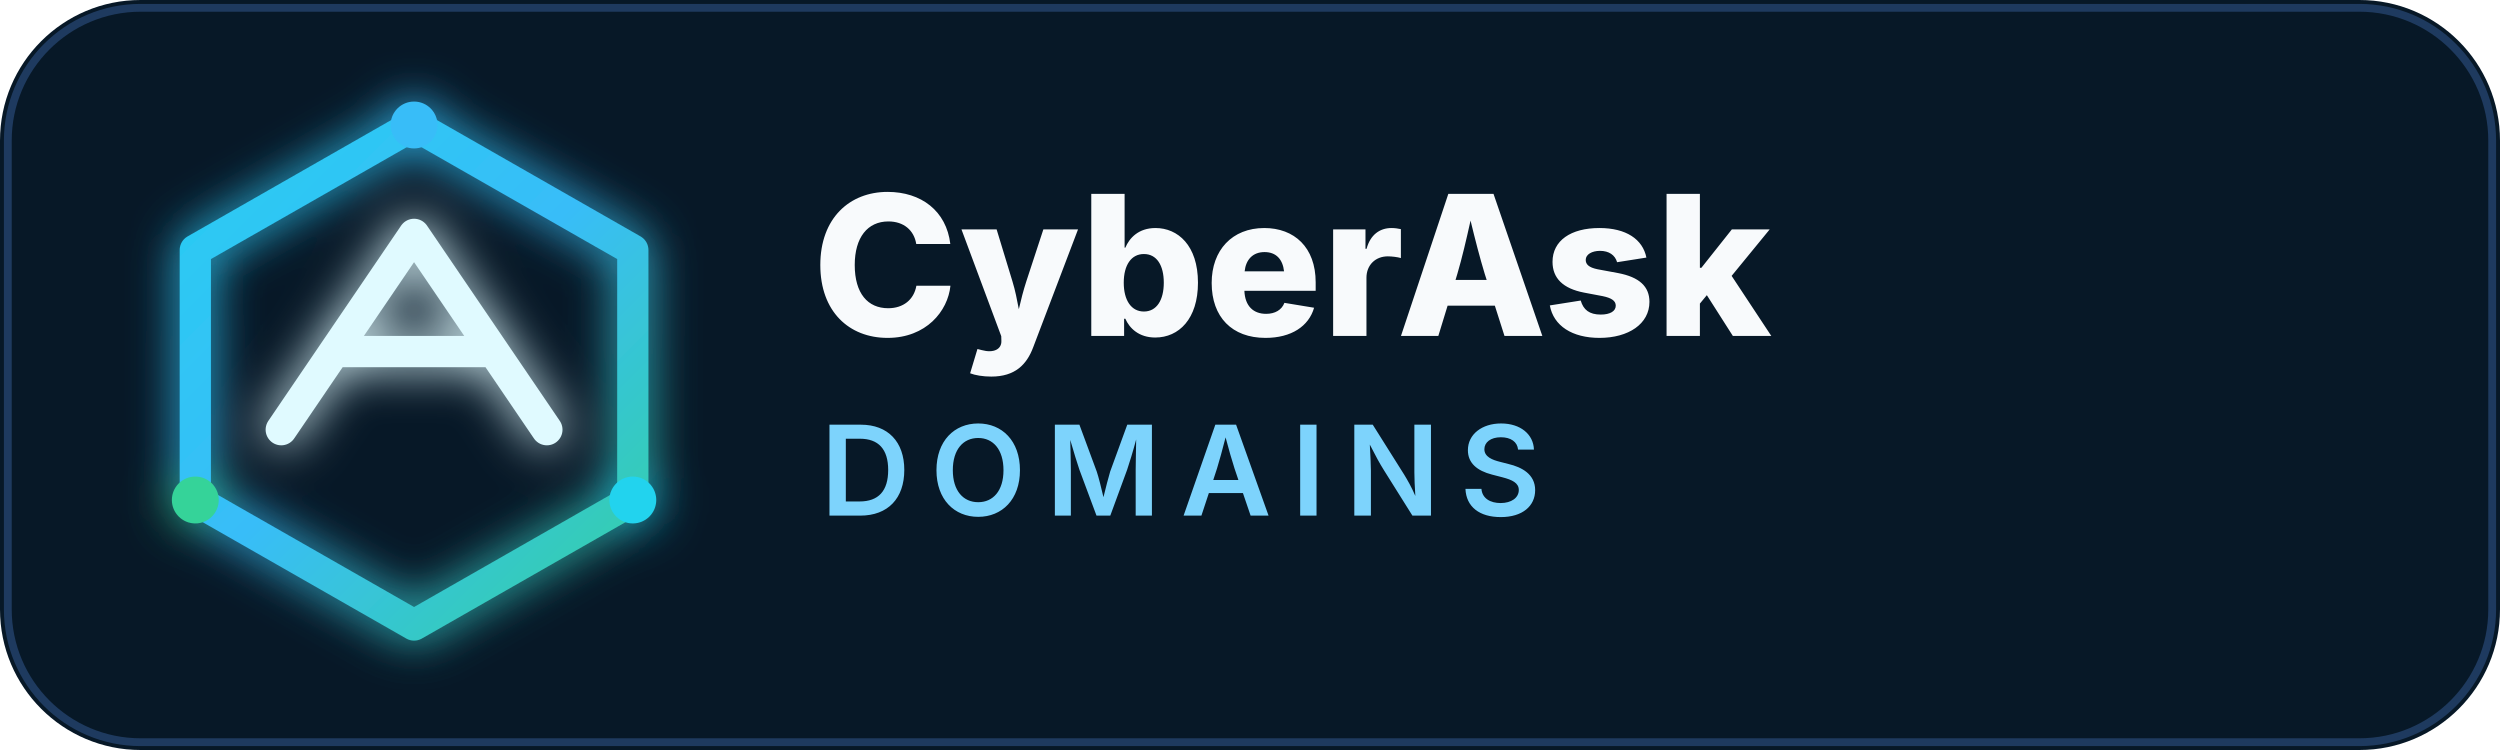
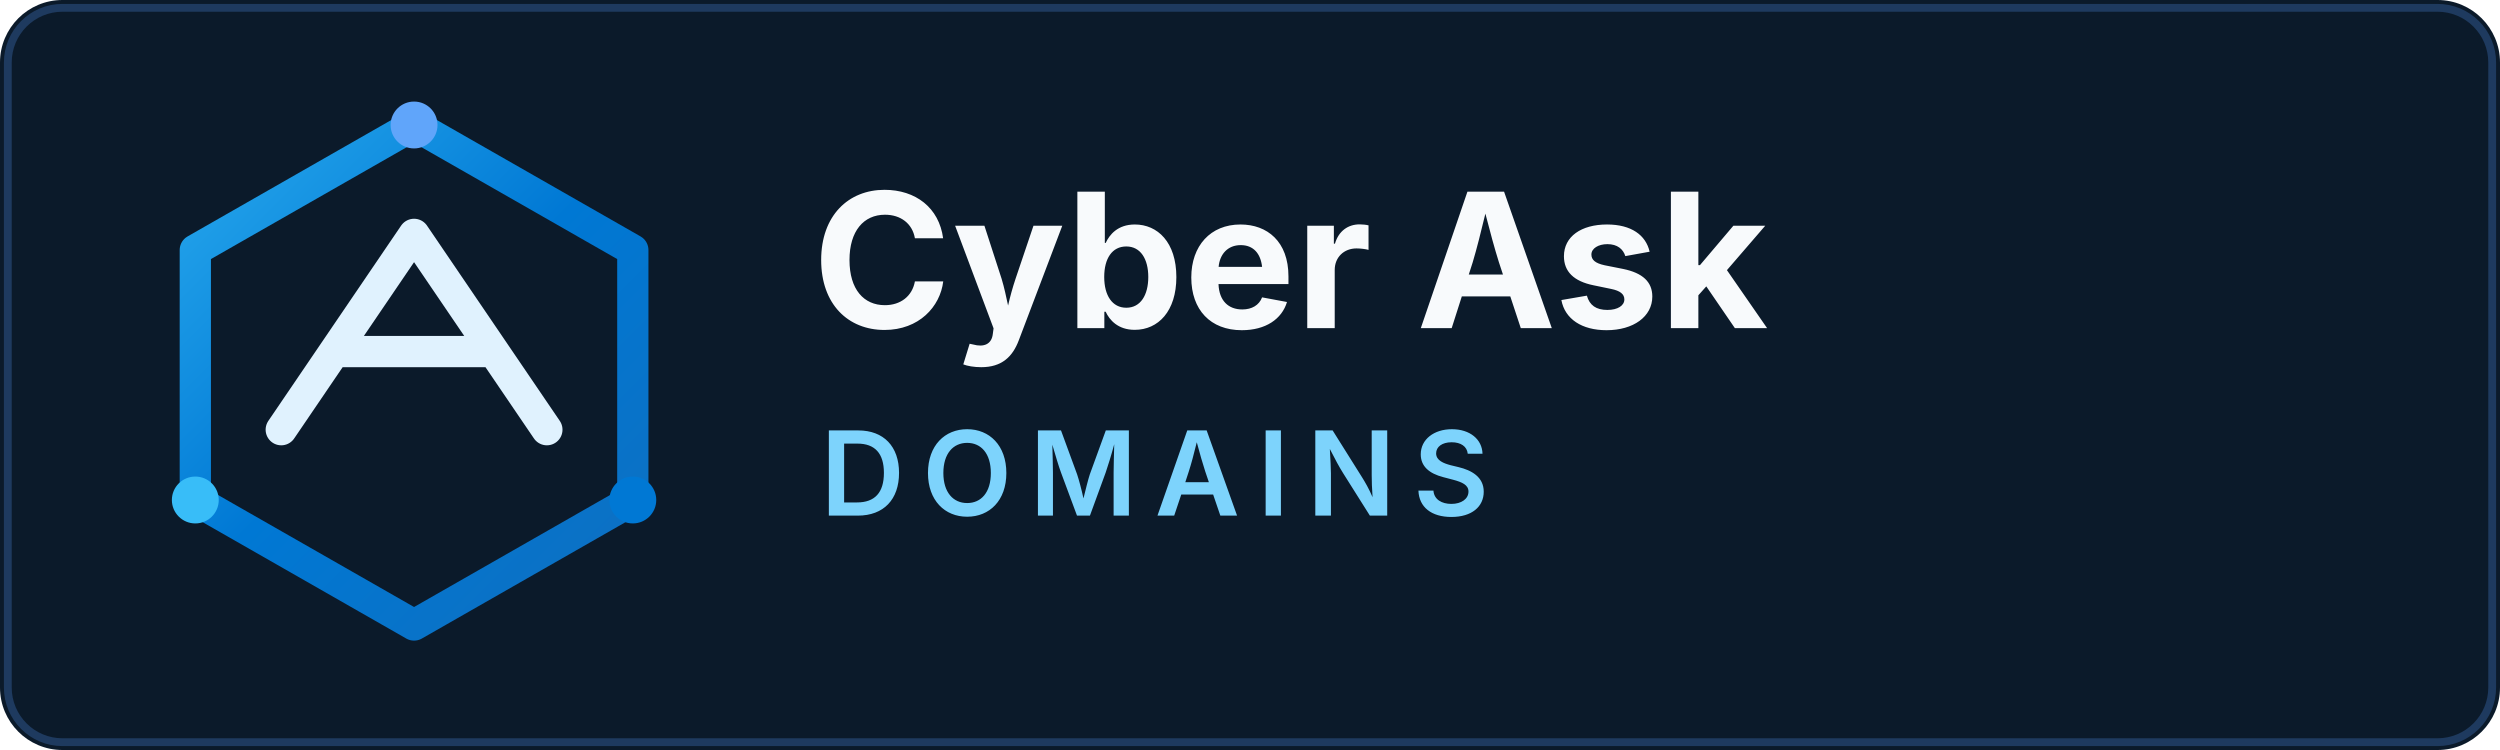
<svg xmlns="http://www.w3.org/2000/svg" viewBox="0 0 320 96" role="img" aria-labelledby="title desc">
  <defs>
    <linearGradient id="mark" x1="8" y1="8" x2="84" y2="84" gradientUnits="userSpaceOnUse">
-       <stop offset="0" stop-color="#22d3ee" />
-       <stop offset="0.55" stop-color="#38bdf8" />
-       <stop offset="1" stop-color="#34d399" />
+       <stop offset="0" stop-color="#38bdf8" />
+       <stop offset="0.55" stop-color="#0078d4" />
+       <stop offset="1" stop-color="#106ebe" />
    </linearGradient>
-     <filter id="glow" x="-30%" y="-30%" width="160%" height="160%">
-       <feGaussianBlur stdDeviation="3" result="blur" />
-       <feMerge>
-         <feMergeNode in="blur" />
-         <feMergeNode in="SourceGraphic" />
-       </feMerge>
-     </filter>
  </defs>
-   <rect width="320" height="96" rx="18" fill="#071827" />
-   <rect x="1" y="1" width="318" height="94" rx="17" fill="none" stroke="#1e3a5f" />
-   <g filter="url(#glow)">
+   <rect width="320" height="96" rx="8" fill="#0b1a2a" />
+   <rect x="1" y="1" width="318" height="94" rx="7" fill="none" stroke="#1e3a5f" />
+   <g>
    <path d="M25 64V32l28-16 28 16v32L53 80 25 64Z" fill="none" stroke="url(#mark)" stroke-width="4" stroke-linejoin="round" />
-     <path d="M36 55l17-25 17 25M43 45h20" fill="none" stroke="#e0faff" stroke-width="4" stroke-linecap="round" stroke-linejoin="round" />
-     <circle cx="25" cy="64" r="3" fill="#34d399" />
-     <circle cx="81" cy="64" r="3" fill="#22d3ee" />
-     <circle cx="53" cy="16" r="3" fill="#38bdf8" />
+     <path d="M36 55l17-25 17 25M43 45h20" fill="none" stroke="#e0f2fe" stroke-width="4" stroke-linecap="round" stroke-linejoin="round" />
+     <circle cx="25" cy="64" r="3" fill="#38bdf8" />
+     <circle cx="81" cy="64" r="3" fill="#0078d4" />
+     <circle cx="53" cy="16" r="3" fill="#60a5fa" />
  </g>
-   <text x="104" y="43" font-family="Inter, Segoe UI, Arial, sans-serif" font-size="25" font-weight="800" fill="#f8fafc">CyberAsk</text>
-   <text x="105" y="66" font-family="Inter, Segoe UI, Arial, sans-serif" font-size="16" font-weight="600" letter-spacing="2.5" fill="#7dd3fc">DOMAINS</text>
+   <text x="104" y="42" font-family="Segoe UI, Inter, Arial, sans-serif" font-size="24" font-weight="700" fill="#f8fafc">Cyber Ask</text>
+   <text x="105" y="66" font-family="Segoe UI, Inter, Arial, sans-serif" font-size="15" font-weight="600" letter-spacing="2.2" fill="#7dd3fc">DOMAINS</text>
</svg>
